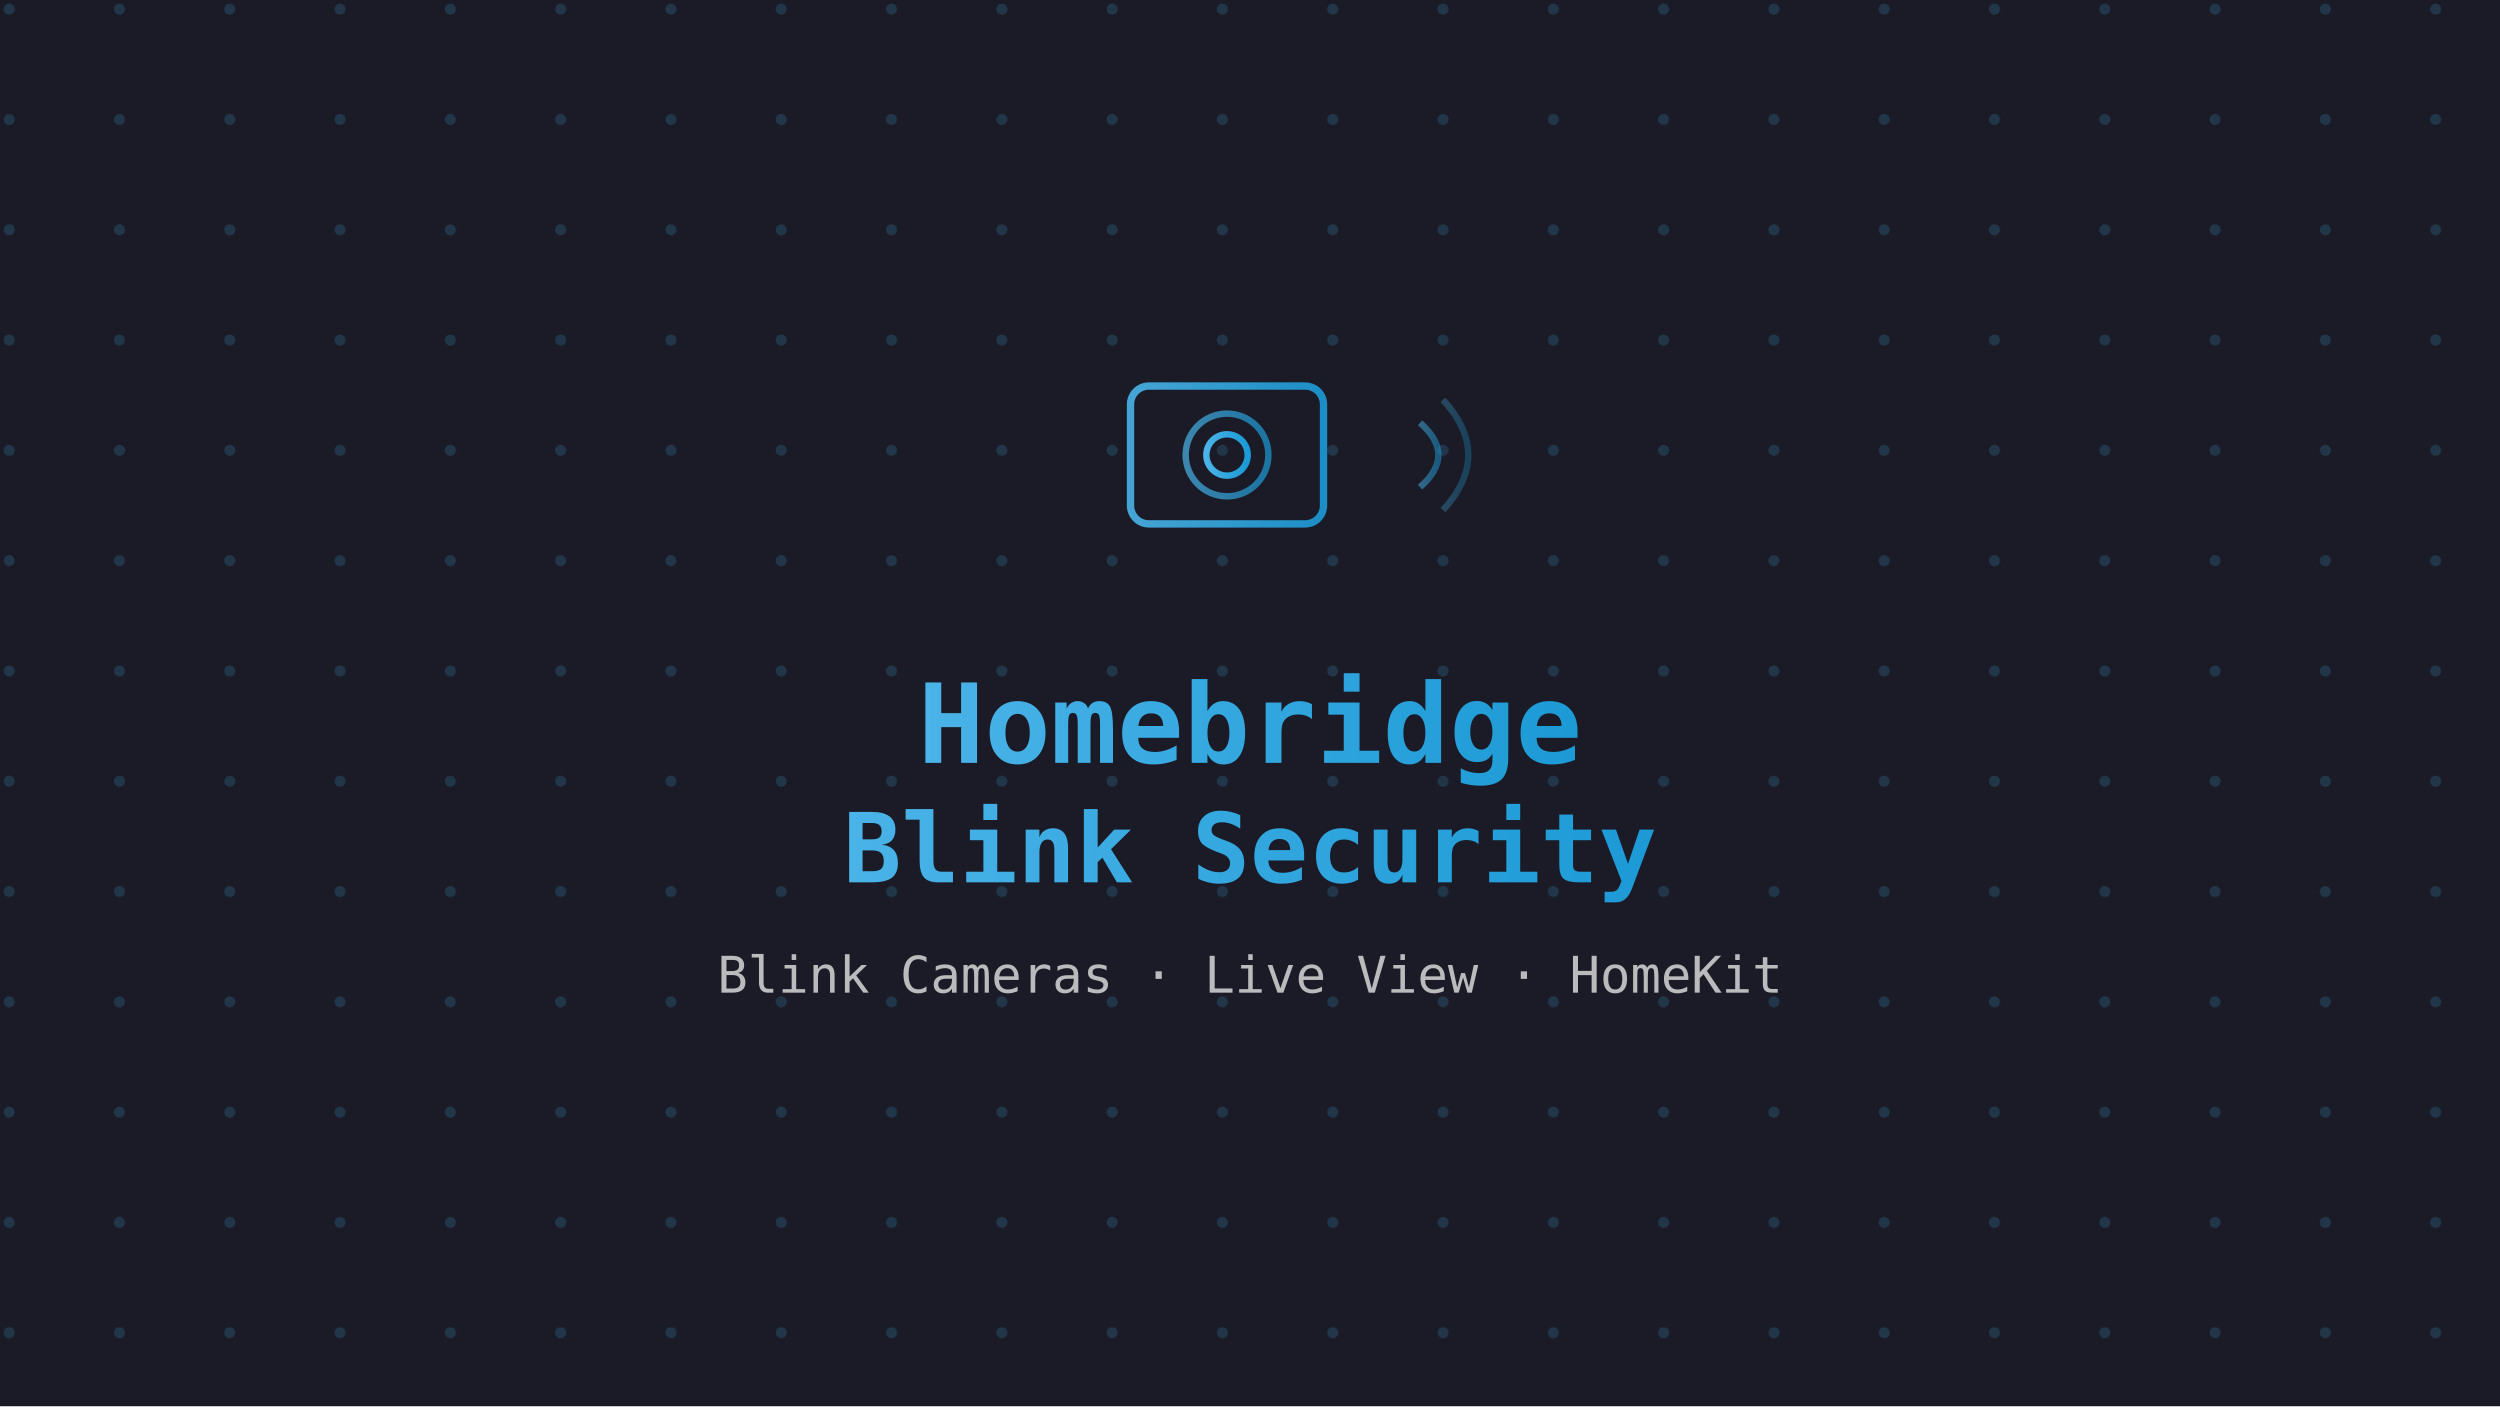
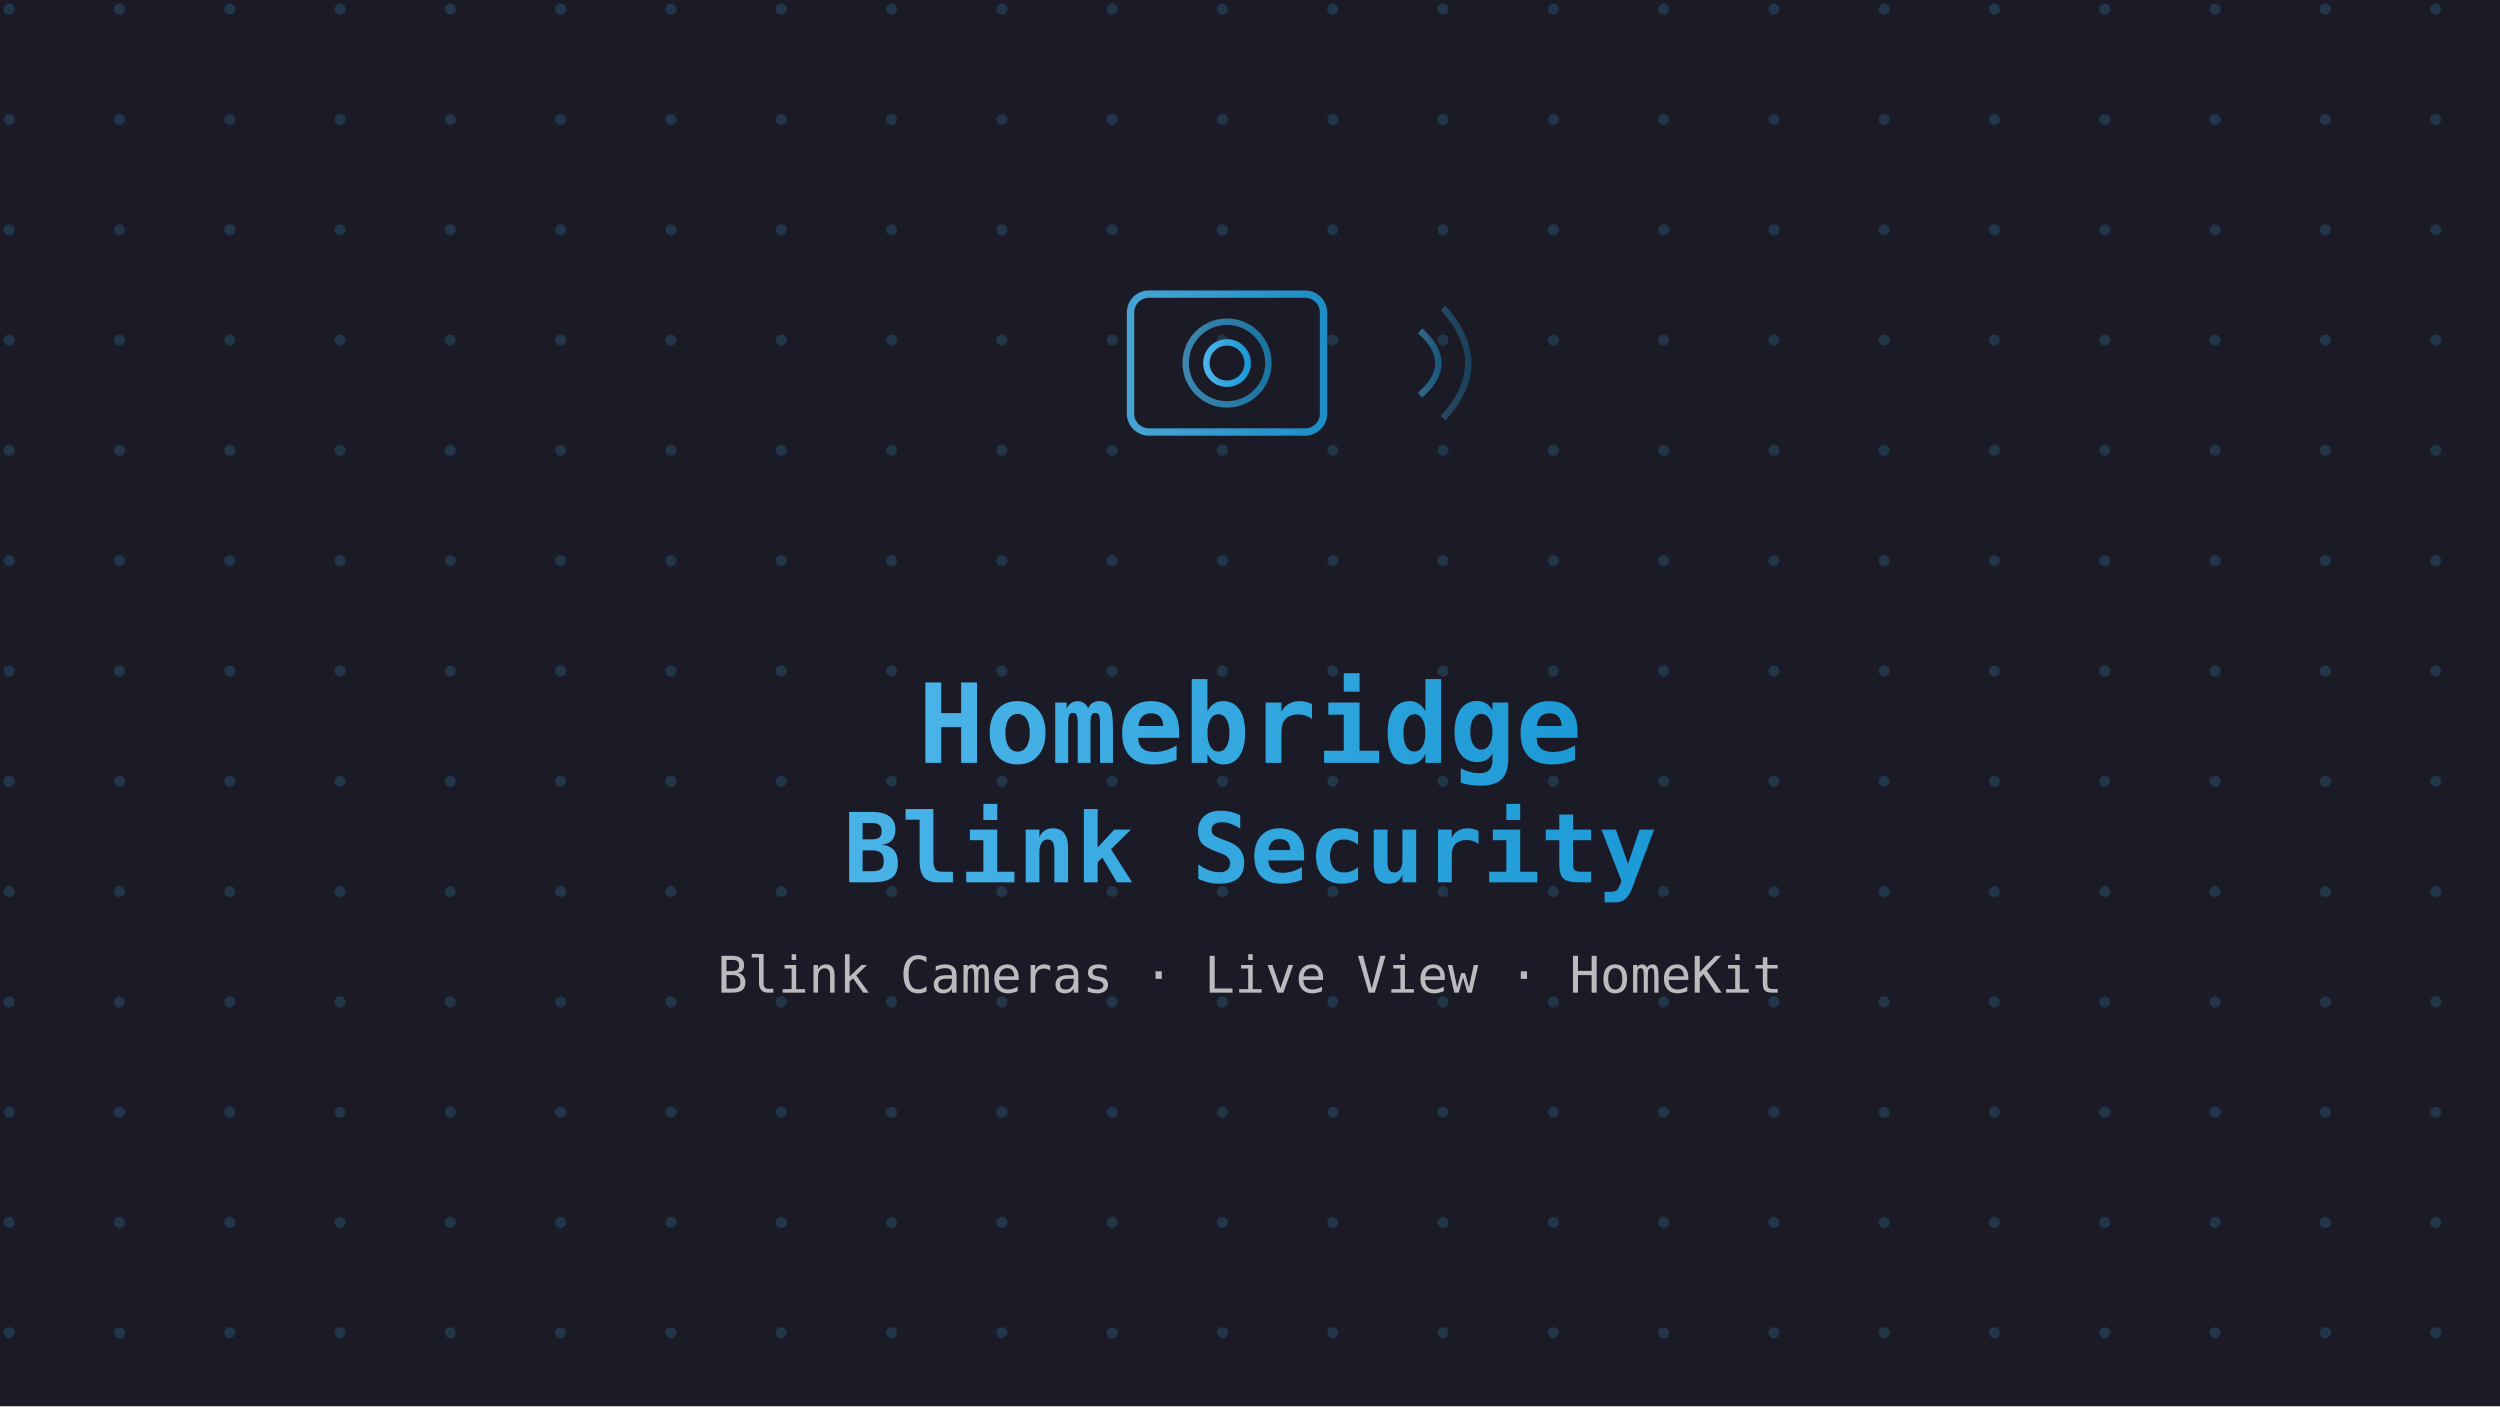
<svg xmlns="http://www.w3.org/2000/svg" width="544" height="306">
  <defs>
    <linearGradient id="grad5" x1="0%" y1="0%" x2="100%" y2="0%">
      <stop offset="0%" style="stop-color:#4ab3e8;stop-opacity:1" />
      <stop offset="100%" style="stop-color:#1c9ad6;stop-opacity:1" />
    </linearGradient>
    <pattern id="dots5" x="0" y="0" width="24" height="24" patternUnits="userSpaceOnUse">
      <circle cx="2" cy="2" r="1.2" fill="#4ab3e8" opacity="0.18" />
    </pattern>
  </defs>
  <rect width="544" height="306" fill="#1a1b26" />
  <rect width="544" height="306" fill="url(#dots5)" />
-   <rect x="246" y="84" width="42" height="30" rx="4" fill="none" stroke="url(#grad5)" stroke-width="1.6" opacity="0.9" />
-   <circle cx="267" cy="99" r="9" fill="none" stroke="url(#grad5)" stroke-width="1.4" opacity="0.7" />
-   <circle cx="267" cy="99" r="4.5" fill="none" stroke="url(#grad5)" stroke-width="1.4" opacity="1" />
-   <line x1="288" y1="99" x2="304" y2="99" stroke="url(#grad5)" stroke-width="1.8" opacity="0.6" />
-   <path d="M 309 92 Q 317 99 309 106" fill="none" stroke="url(#grad5)" stroke-width="1.4" opacity="0.5" />
-   <path d="M 314 87 Q 325 99 314 111" fill="none" stroke="url(#grad5)" stroke-width="1.4" opacity="0.3" />
+   <rect x="246" y="64" width="42" height="30" rx="4" fill="none" stroke="url(#grad5)" stroke-width="1.6" opacity="0.9" />
+   <circle cx="267" cy="79" r="9" fill="none" stroke="url(#grad5)" stroke-width="1.4" opacity="0.7" />
+   <circle cx="267" cy="79" r="4.5" fill="none" stroke="url(#grad5)" stroke-width="1.4" opacity="1" />
+   <line x1="288" y1="79" x2="304" y2="79" stroke="url(#grad5)" stroke-width="1.8" opacity="0.6" />
+   <path d="M 309 72 Q 317 79 309 86" fill="none" stroke="url(#grad5)" stroke-width="1.4" opacity="0.5" />
+   <path d="M 314 67 Q 325 79 314 91" fill="none" stroke="url(#grad5)" stroke-width="1.4" opacity="0.3" />
  <text x="272" y="166" font-family="'IBM Plex Mono', 'JetBrains Mono', 'SF Mono', Menlo, Consolas, monospace" font-size="24" font-weight="700" fill="url(#grad5)" text-anchor="middle">Homebridge</text>
  <text x="272" y="192" font-family="'IBM Plex Mono', 'JetBrains Mono', 'SF Mono', Menlo, Consolas, monospace" font-size="21" font-weight="700" fill="url(#grad5)" text-anchor="middle">Blink Security</text>
  <text x="272" y="216" font-family="'IBM Plex Mono', 'JetBrains Mono', 'SF Mono', Menlo, Consolas, monospace" font-size="11" fill="rgba(255,255,255,0.7)" text-anchor="middle">Blink Cameras · Live View · HomeKit</text>
</svg>
